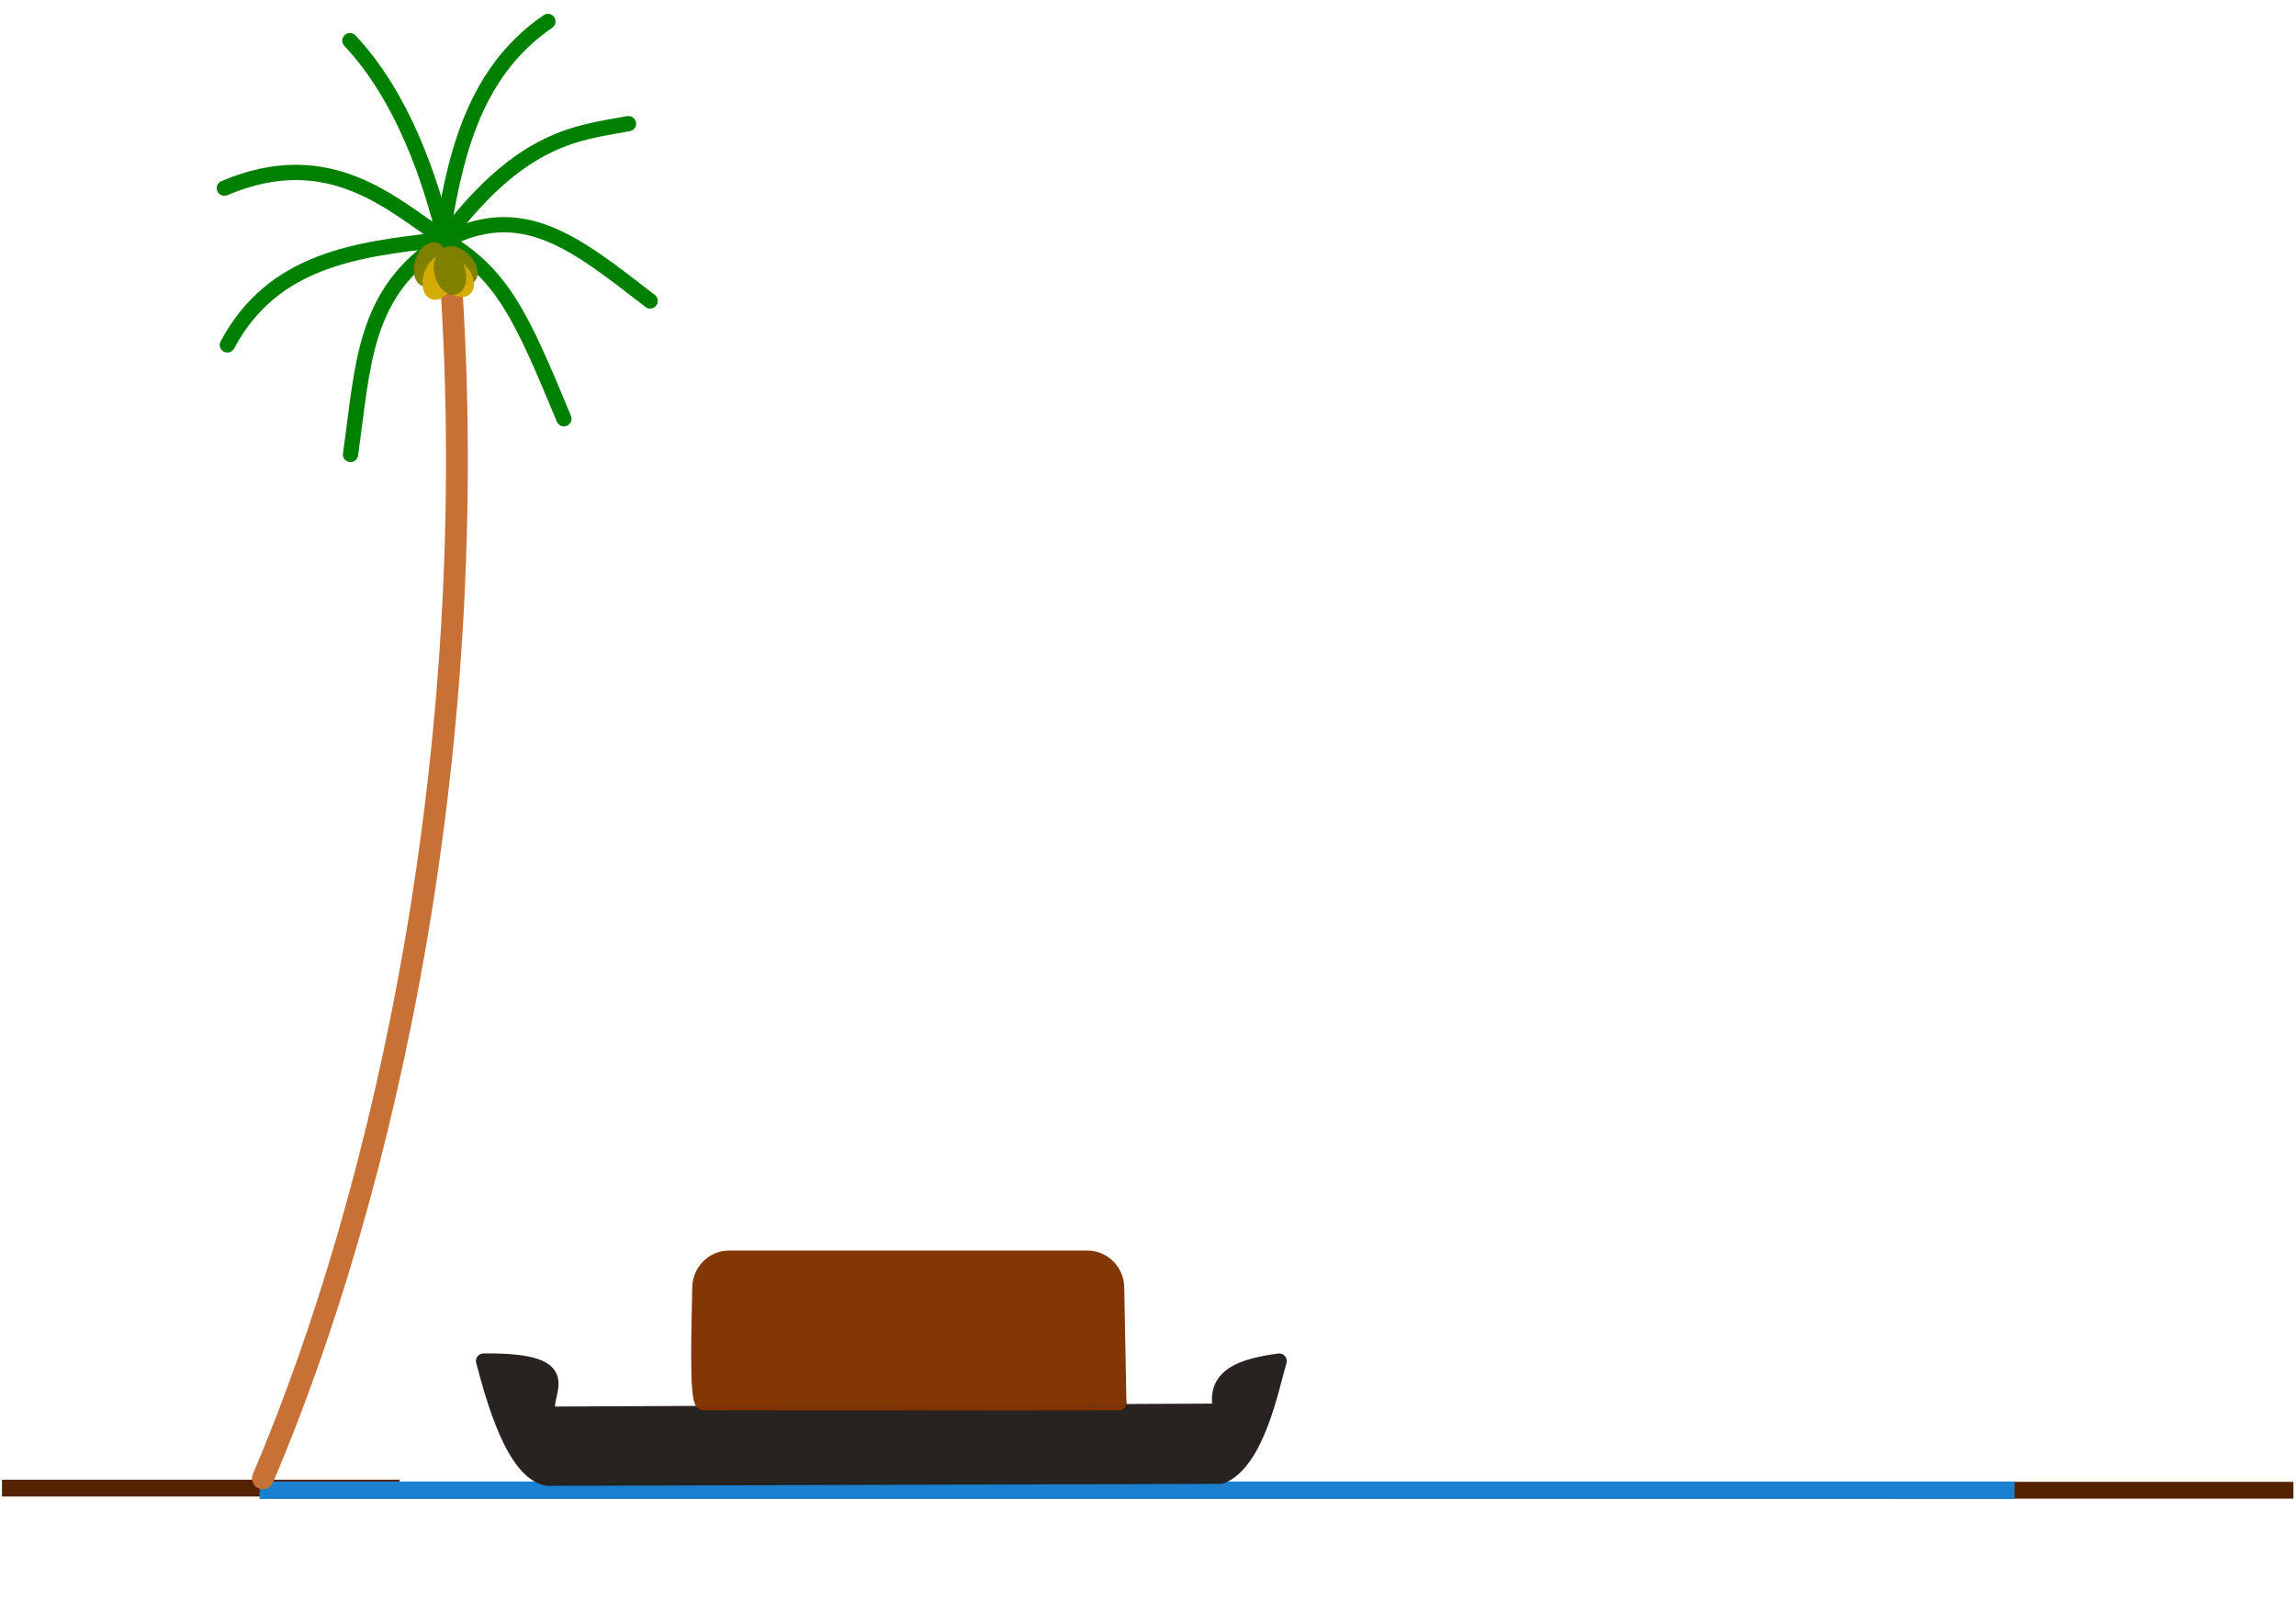
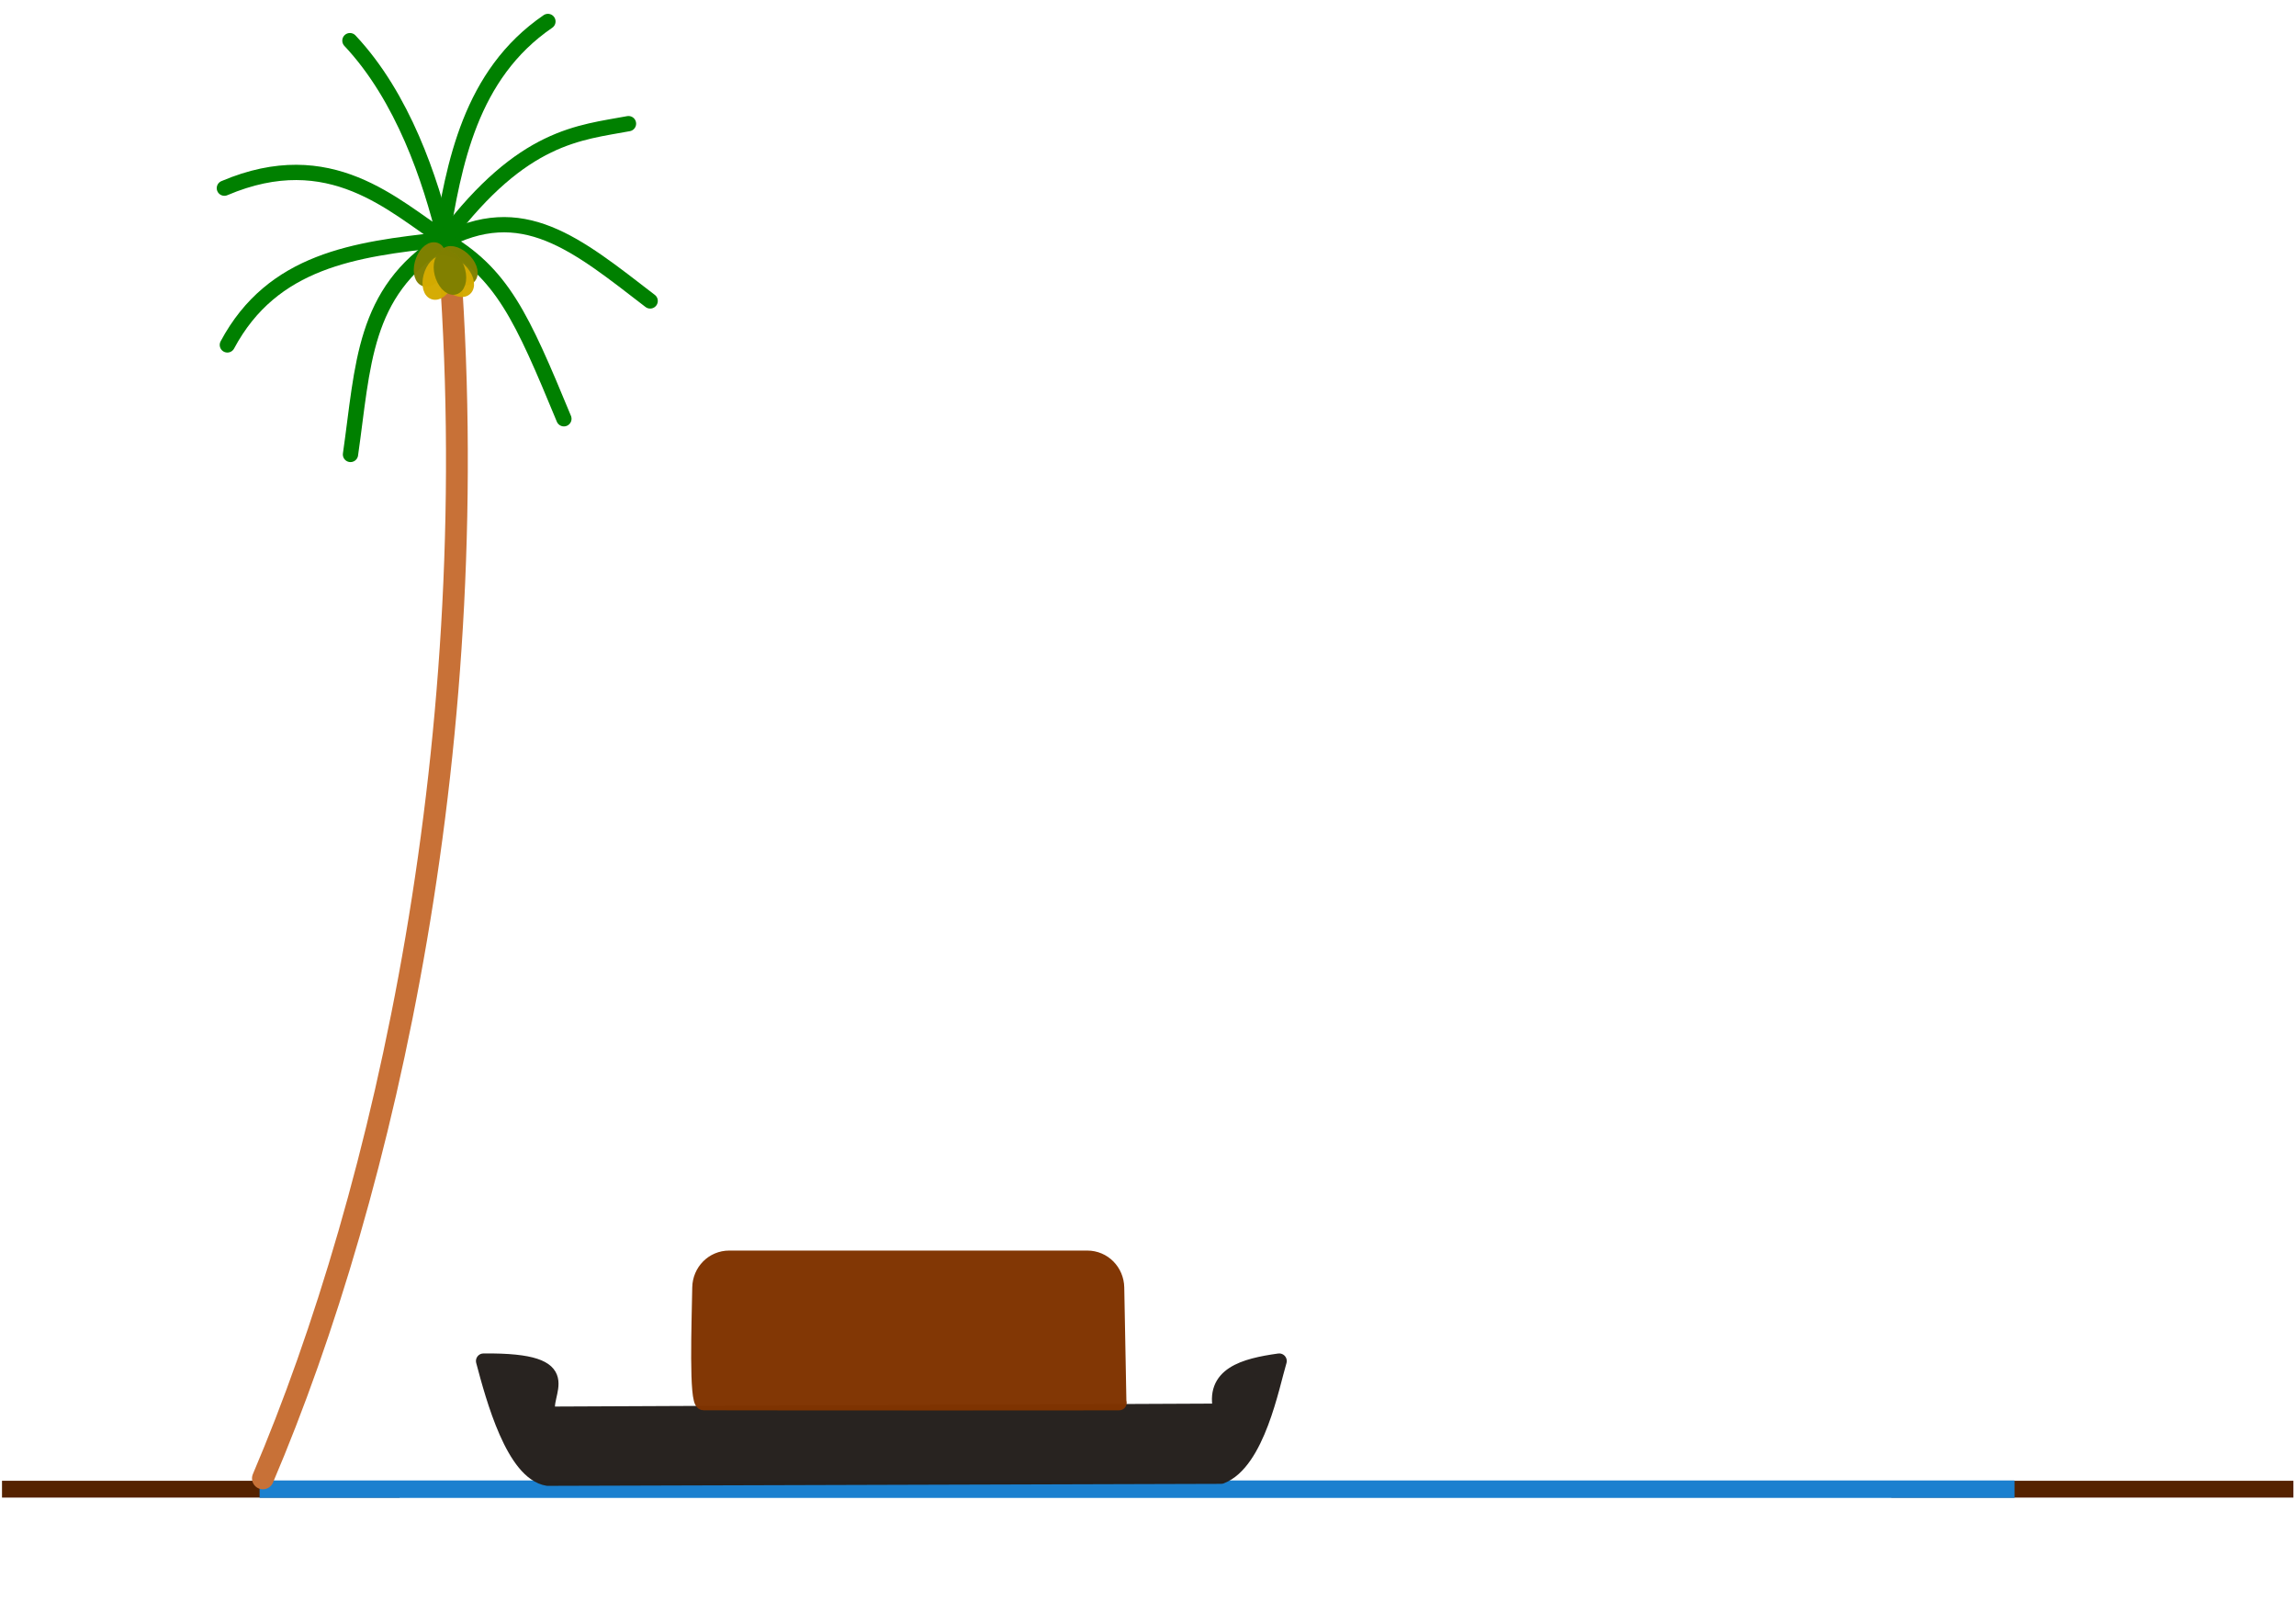
<svg xmlns="http://www.w3.org/2000/svg" xmlns:ns1="http://www.openswatchbook.org/uri/2009/osb" width="297mm" height="210mm" viewBox="0 0 1052.362 744.094" id="svg2" version="1.1">
  <defs id="defs4">
    <linearGradient id="linearGradient4824" ns1:paint="solid">
      <stop style="stop-color:#000000;stop-opacity:1;" offset="0" id="stop4826" />
    </linearGradient>
  </defs>
  <g id="layer1" transform="translate(0,-308.2677)">
-     <path id="path4181" d="m 0.92,990.222 182.254,0" style="fill:#552200;fill-rule:evenodd;stroke:#552200;stroke-width:7.708;stroke-linecap:butt;stroke-linejoin:miter;stroke-miterlimit:4;stroke-dasharray:none;stroke-opacity:1" />
-     <path style="fill:#552200;fill-rule:evenodd;stroke:#552200;stroke-width:7.708;stroke-linecap:butt;stroke-linejoin:miter;stroke-miterlimit:4;stroke-dasharray:none;stroke-opacity:1" d="m 866.879,991.202 184.296,0" id="path4196" />
-     <path style="fill:none;fill-rule:evenodd;stroke:#1b80cf;stroke-width:8;stroke-linecap:butt;stroke-linejoin:miter;stroke-miterlimit:4;stroke-dasharray:none;stroke-opacity:1" d="m 118.98,991.202 804.377,0" id="path4238" />
+     <path id="path4181" d="m 0.92,990.712 182.254,0" style="fill:#552200;fill-rule:evenodd;stroke:#552200;stroke-width:7.708;stroke-linecap:butt;stroke-linejoin:miter;stroke-miterlimit:4;stroke-dasharray:none;stroke-opacity:1" />
+     <path style="fill:#552200;fill-rule:evenodd;stroke:#552200;stroke-width:7.708;stroke-linecap:butt;stroke-linejoin:miter;stroke-miterlimit:4;stroke-dasharray:none;stroke-opacity:1" d="m 866.879,990.712 184.296,0" id="path4196" />
+     <path style="fill:none;fill-rule:evenodd;stroke:#1b80cf;stroke-width:8;stroke-linecap:butt;stroke-linejoin:miter;stroke-miterlimit:4;stroke-dasharray:none;stroke-opacity:1" d="m 118.98,990.712 804.377,0" id="path4238" />
    <g id="g4222" transform="matrix(0.9031908,-0.4292393,0.4292393,0.9031908,-500.5565,261.543)">
      <path style="fill:none;fill-rule:evenodd;stroke:#c87137;stroke-width:10;stroke-linecap:round;stroke-linejoin:miter;stroke-miterlimit:4;stroke-dasharray:none;stroke-opacity:1" d="M 250.073,920.691 C 356.866,826.246 489.107,658.037 569.656,446.171" id="path4224" />
    </g>
    <g id="g4210" transform="matrix(0.9,0,0,0.9,-60.40333,133.1275)">
      <path id="rect4204" d="m 313.357,887.613 c 51.315,-0.518 28.581,16.501 33.173,27.049 l 342.447,-1.531 c -4.673,-18.587 11.711,-23.022 29.6,-25.518 -3.755,12.522 -11.098,51.531 -29.6,58.691 l -342.957,1.021 c -17.311,-2.776 -27.599,-40.604 -32.663,-59.711 z" style="opacity:0.98;fill:#241f1c;fill-opacity:1;stroke:#241f1c;stroke-width:7.708;stroke-linecap:round;stroke-linejoin:round;stroke-miterlimit:4;stroke-dasharray:none;stroke-dashoffset:0;stroke-opacity:1" />
      <path id="rect4207" d="m 438.51,835.226 182.307,0 c 8.31,0 14.844,6.691 15,15 l 1.104,58.635 c 5.313,0.05 -152.197,0.143 -211.546,-0.012 -3.637,-0.092 -2.163,-40.634 -1.864,-58.623 0.138,-8.309 6.69,-15 15,-15 z" style="opacity:0.98;fill:#803300;fill-opacity:1;stroke:#803300;stroke-width:7.708;stroke-linecap:round;stroke-linejoin:round;stroke-miterlimit:4;stroke-dasharray:none;stroke-dashoffset:0;stroke-opacity:1" />
    </g>
    <g id="g4269" transform="translate(0,-40)">
      <g transform="matrix(0.9272674,-0.3743997,0.3743997,0.9272674,-593.4092,198.3382)" id="g4214">
        <path style="fill:none;fill-rule:evenodd;stroke:#008000;stroke-width:7;stroke-linecap:round;stroke-linejoin:miter;stroke-miterlimit:4;stroke-dasharray:none;stroke-opacity:1" d="m 718.808,600.644 c -21.545,-36.637 -36.71,-65.746 -78.825,-60.676 18.92,-31.224 41.145,-66.361 83.322,-75.624" id="path4226" />
        <path style="fill:none;fill-rule:evenodd;stroke:#008000;stroke-width:7;stroke-linecap:round;stroke-linejoin:miter;stroke-miterlimit:4;stroke-dasharray:none;stroke-opacity:1" d="m 635.86,438.516 c 12.873,33.11 10.411,72.758 6.288,100.793 -16.173,-23.074 -32.086,-60.616 -84.958,-59.653" id="path4228" />
        <path style="fill:none;fill-rule:evenodd;stroke:#008000;stroke-width:7;stroke-linecap:round;stroke-linejoin:miter;stroke-miterlimit:4;stroke-dasharray:none;stroke-opacity:1" d="M 640.551,538.839 C 602.236,528.017 565.27,518.612 531.567,546.778" id="path4230" />
        <path style="fill:none;fill-rule:evenodd;stroke:#008000;stroke-width:7;stroke-linecap:round;stroke-linejoin:miter;stroke-miterlimit:4;stroke-dasharray:none;stroke-opacity:1" d="m 640.551,539.921 c -42.411,7.839 -54.711,38.854 -75.449,74.534" id="path4232" />
        <path style="fill:none;fill-rule:evenodd;stroke:#008000;stroke-width:7;stroke-linecap:round;stroke-linejoin:miter;stroke-miterlimit:4;stroke-dasharray:none;stroke-opacity:1" d="m 641.003,538.437 c 19.783,24.884 20.477,46.812 20.924,97.477" id="path4234" />
        <path style="fill:none;fill-rule:evenodd;stroke:#008000;stroke-width:7;stroke-linecap:round;stroke-linejoin:miter;stroke-miterlimit:4;stroke-dasharray:none;stroke-opacity:1" d="m 643.045,538.437 c 50.191,-29.981 74.625,-21.341 96.967,-16.842" id="path4236" />
      </g>
      <g transform="translate(0,38)" id="g4243">
        <ellipse style="opacity:0.98;fill:#808000;fill-opacity:1;stroke:#808000;stroke-width:5.29;stroke-linecap:round;stroke-linejoin:round;stroke-miterlimit:4;stroke-dasharray:none;stroke-dashoffset:0;stroke-opacity:1" id="path4231" cx="301.082" cy="391.459" rx="4.466" ry="7.806" transform="matrix(0.9845025,0.1753703,-0.2535618,0.9673192,0,0)" />
        <ellipse transform="matrix(0.5915205,-0.8062899,0.7563885,0.6541227,0,0)" ry="7.806" rx="4.466" cy="426.198" cx="-190.06" id="ellipse4233" style="opacity:0.98;fill:#808000;fill-opacity:1;stroke:#808000;stroke-width:5.29;stroke-linecap:round;stroke-linejoin:round;stroke-miterlimit:4;stroke-dasharray:none;stroke-dashoffset:0;stroke-opacity:1" />
        <ellipse style="opacity:0.98;fill:#d4aa00;fill-opacity:1;stroke:#d4aa00;stroke-width:5.29;stroke-linecap:round;stroke-linejoin:round;stroke-miterlimit:4;stroke-dasharray:none;stroke-dashoffset:0;stroke-opacity:1" id="ellipse4241" cx="-170.261" cy="440.03" rx="4.466" ry="7.806" transform="matrix(0.6348376,-0.7726456,0.7193869,0.6946096,0,0)" />
        <ellipse transform="matrix(0.9845025,0.1753703,-0.2535618,0.9673192,0,0)" ry="7.806" rx="4.466" cy="396.681" cx="306.49" id="ellipse4237" style="opacity:0.98;fill:#d4aa00;fill-opacity:1;stroke:#d4aa00;stroke-width:5.29;stroke-linecap:round;stroke-linejoin:round;stroke-miterlimit:4;stroke-dasharray:none;stroke-dashoffset:0;stroke-opacity:1" />
        <ellipse transform="matrix(0.9033454,-0.4289139,0.3552779,0.9347607,0,0)" ry="7.806" rx="4.466" cy="483.056" cx="38.316" id="ellipse4235" style="opacity:0.98;fill:#808000;fill-opacity:1;stroke:#808000;stroke-width:5.29;stroke-linecap:round;stroke-linejoin:round;stroke-miterlimit:4;stroke-dasharray:none;stroke-dashoffset:0;stroke-opacity:1" />
      </g>
    </g>
  </g>
</svg>
